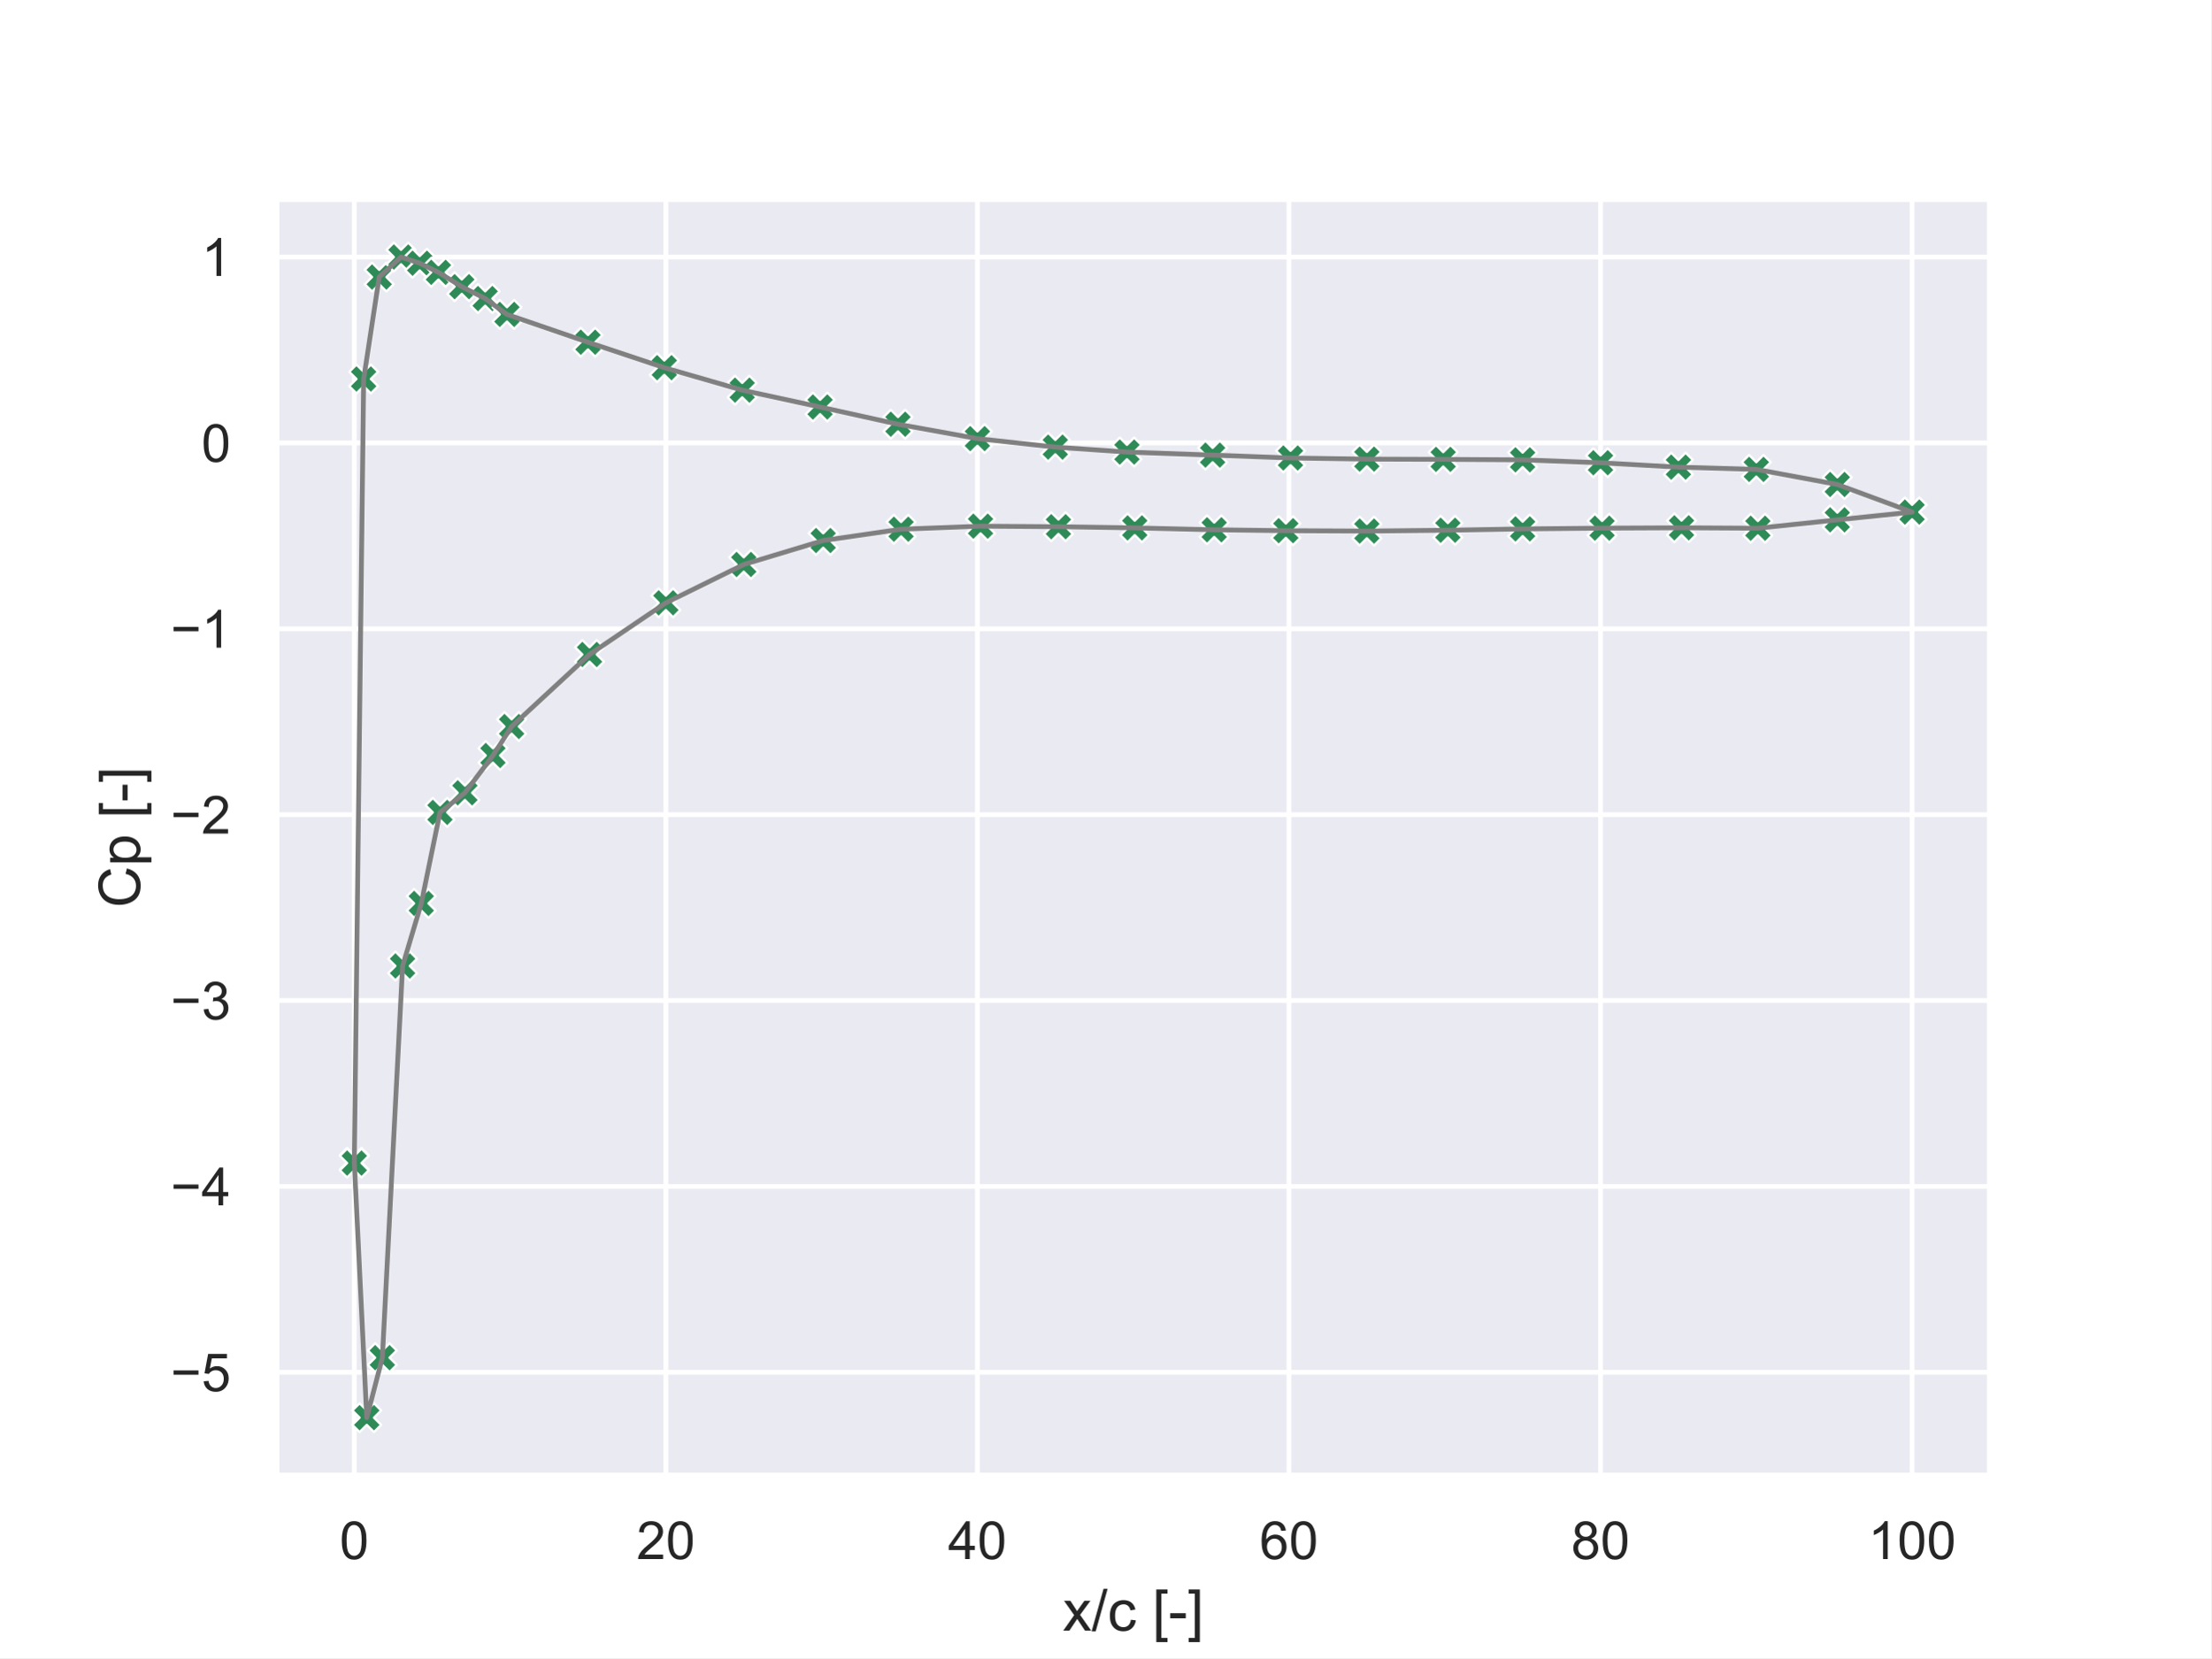
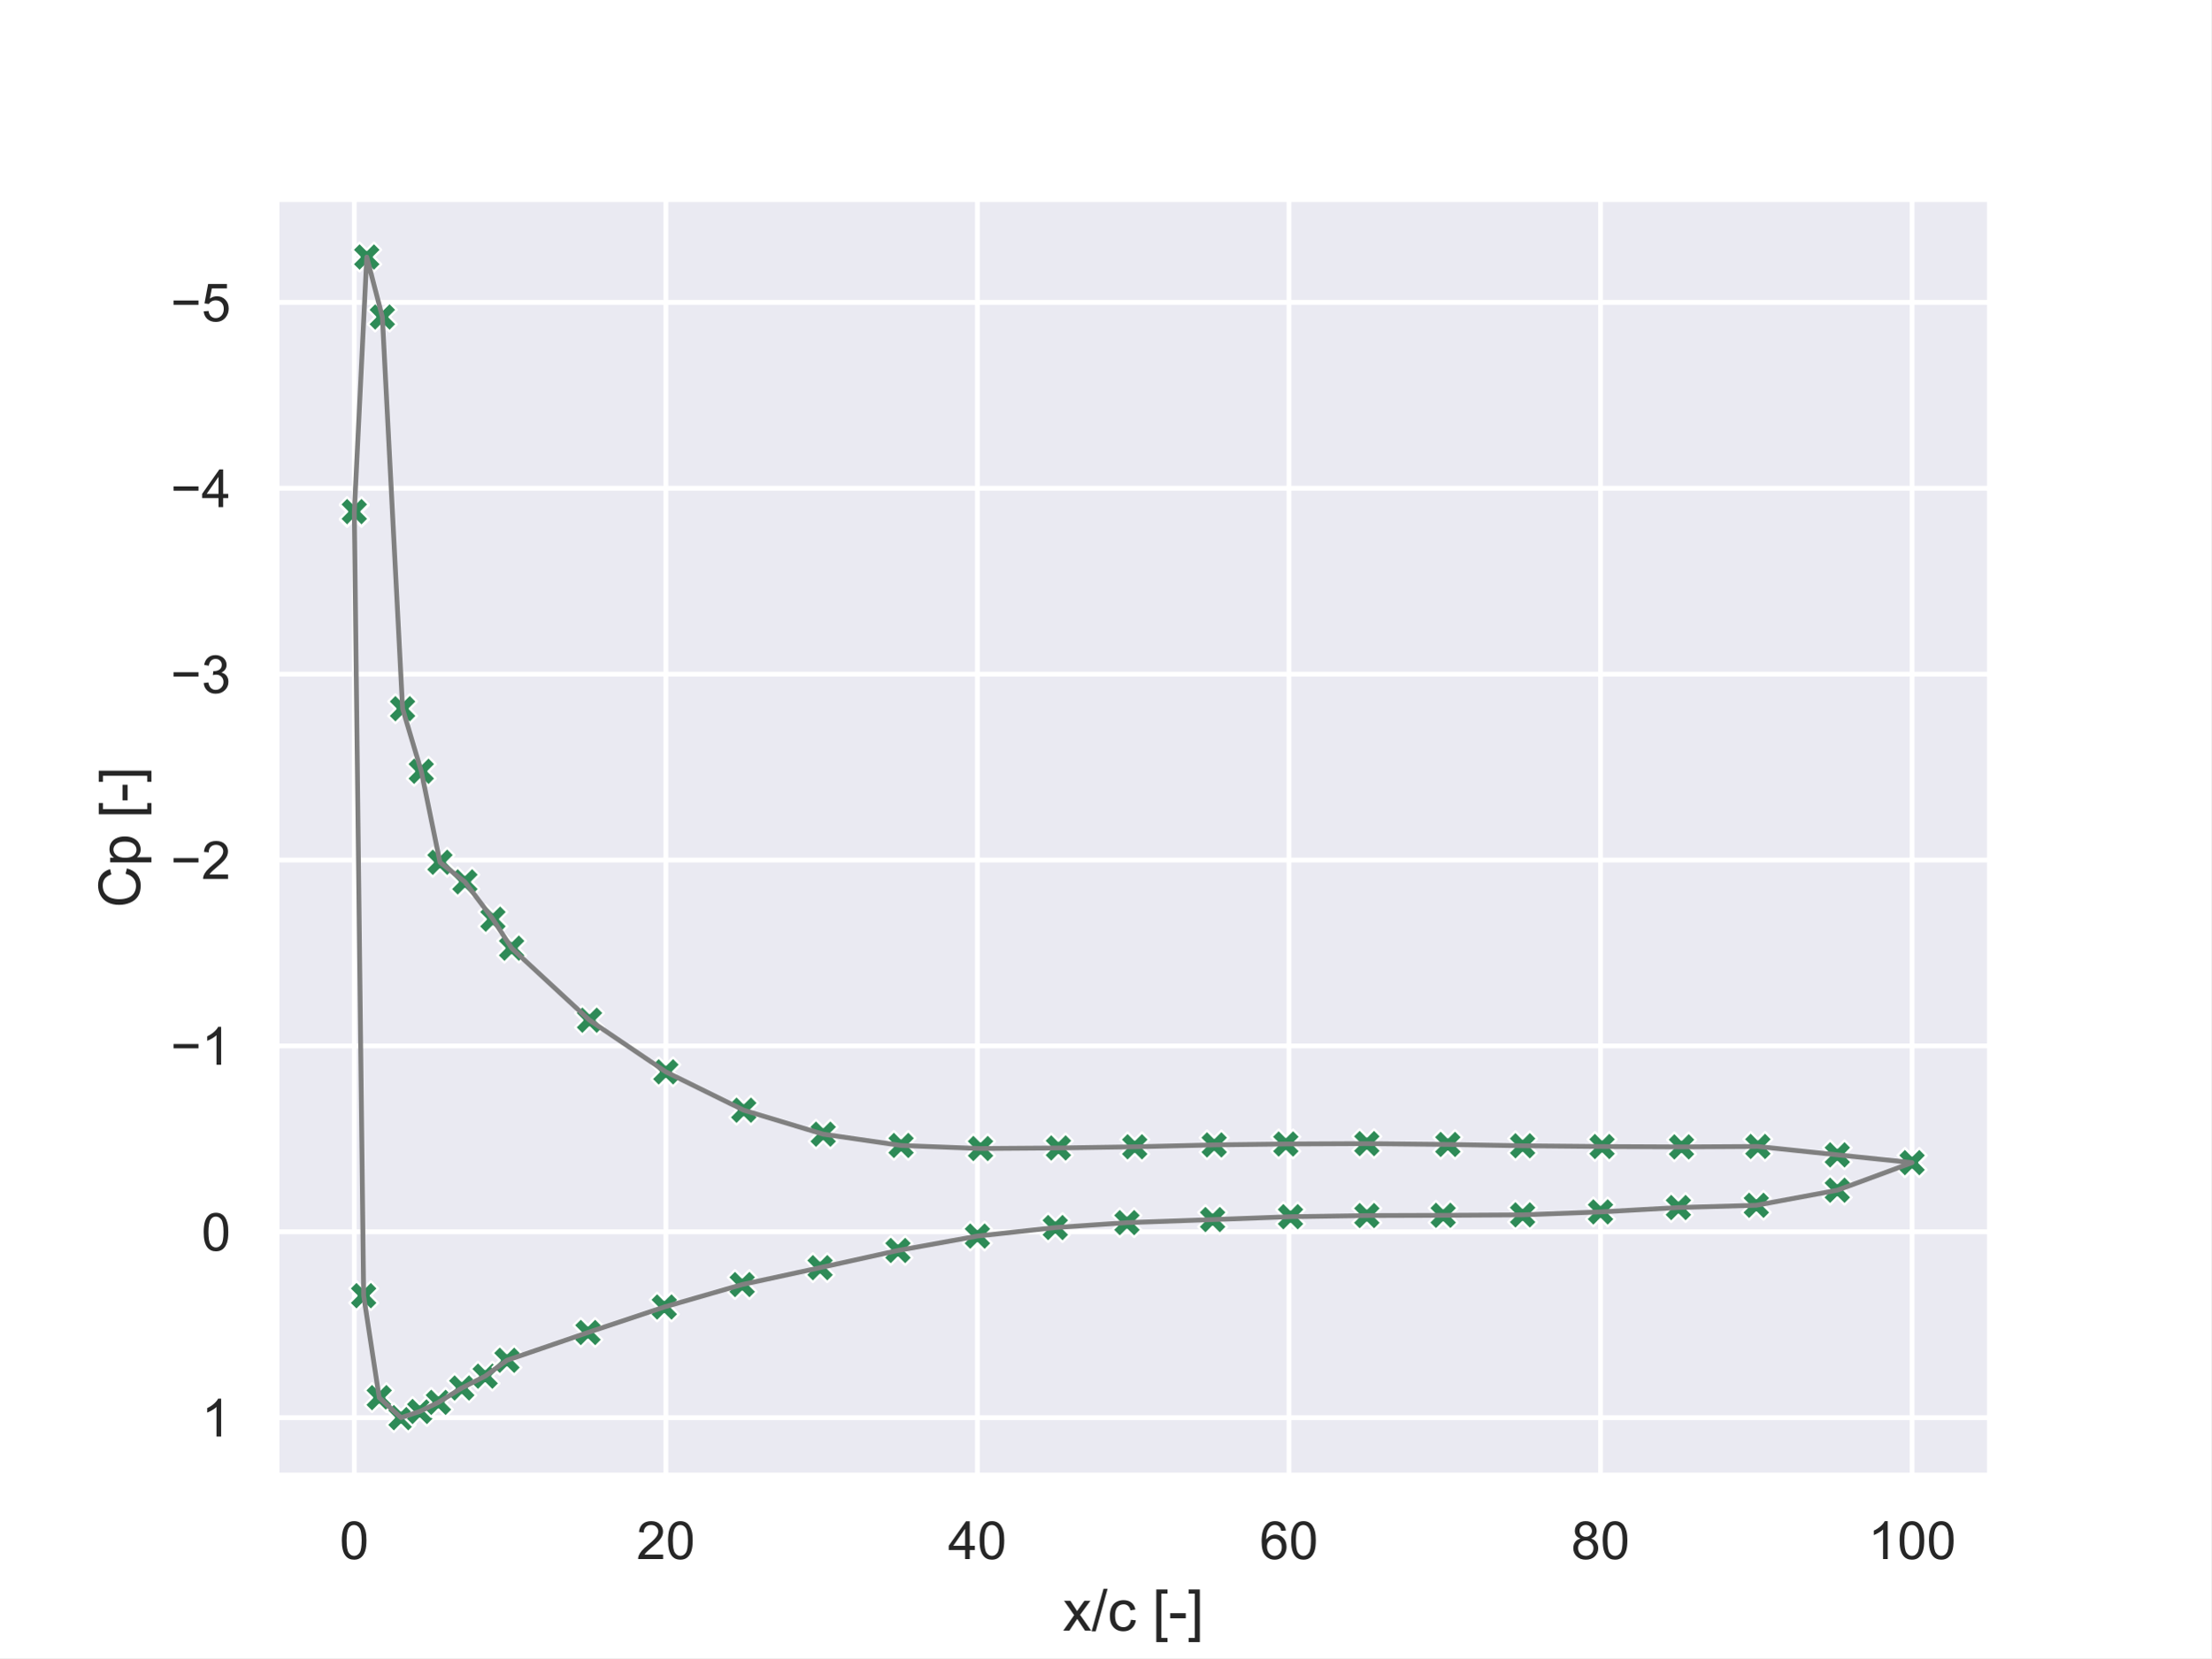
<svg xmlns="http://www.w3.org/2000/svg" xmlns:xlink="http://www.w3.org/1999/xlink" width="460.8pt" height="345.6pt" viewBox="0 0 460.8 345.6" version="1.1">
  <defs>
    <style type="text/css">*{stroke-linejoin: round; stroke-linecap: butt}</style>
  </defs>
  <g id="figure_1">
    <g id="patch_1">
      <path d="M 0 345.6  L 460.8 345.6  L 460.8 0  L 0 0  z " style="fill: #ffffff" />
    </g>
    <g id="axes_1">
      <g id="patch_2">
        <path d="M 57.6 307.584  L 414.72 307.584  L 414.72 41.472  L 57.6 41.472  z " style="fill: #eaeaf2" />
      </g>
      <g id="matplotlib.axis_1">
        <g id="xtick_1">
          <g id="line2d_1">
-             <path d="M 73.833 307.584  L 73.833 41.472  " clip-path="url(#p600971870c)" style="fill: none; stroke: #ffffff; stroke-linecap: round" />
+             <path d="M 73.833 307.584  L 73.833 41.472  " clip-path="url(#pcd99481c34)" style="fill: none; stroke: #ffffff; stroke-linecap: round" />
          </g>
          <g id="text_1">
            <g style="fill: #262626" transform="translate(70.77421 324.9576) scale(0.11 -0.11)">
              <defs>
                <path id="ArialMT-30" d="M 266 2259  Q 266 3072 433 3567  Q 600 4063 929 4331  Q 1259 4600 1759 4600  Q 2128 4600 2406 4451  Q 2684 4303 2865 4023  Q 3047 3744 3150 3342  Q 3253 2941 3253 2259  Q 3253 1453 3087 958  Q 2922 463 2592 192  Q 2263 -78 1759 -78  Q 1097 -78 719 397  Q 266 969 266 2259  z M 844 2259  Q 844 1131 1108 757  Q 1372 384 1759 384  Q 2147 384 2411 759  Q 2675 1134 2675 2259  Q 2675 3391 2411 3762  Q 2147 4134 1753 4134  Q 1366 4134 1134 3806  Q 844 3388 844 2259  z " transform="scale(0.015625)" />
              </defs>
              <use xlink:href="#ArialMT-30" />
            </g>
          </g>
        </g>
        <g id="xtick_2">
          <g id="line2d_2">
-             <path d="M 138.764 307.584  L 138.764 41.472  " clip-path="url(#p600971870c)" style="fill: none; stroke: #ffffff; stroke-linecap: round" />
+             <path d="M 138.764 307.584  L 138.764 41.472  " clip-path="url(#pcd99481c34)" style="fill: none; stroke: #ffffff; stroke-linecap: round" />
          </g>
          <g id="text_2">
            <g style="fill: #262626" transform="translate(132.6466 324.9576) scale(0.11 -0.11)">
              <defs>
                <path id="ArialMT-32" d="M 3222 541  L 3222 0  L 194 0  Q 188 203 259 391  Q 375 700 629 1000  Q 884 1300 1366 1694  Q 2113 2306 2375 2664  Q 2638 3022 2638 3341  Q 2638 3675 2398 3904  Q 2159 4134 1775 4134  Q 1369 4134 1125 3890  Q 881 3647 878 3216  L 300 3275  Q 359 3922 746 4261  Q 1134 4600 1788 4600  Q 2447 4600 2831 4234  Q 3216 3869 3216 3328  Q 3216 3053 3103 2787  Q 2991 2522 2730 2228  Q 2469 1934 1863 1422  Q 1356 997 1212 845  Q 1069 694 975 541  L 3222 541  z " transform="scale(0.015625)" />
              </defs>
              <use xlink:href="#ArialMT-32" />
              <use xlink:href="#ArialMT-30" x="55.615" />
            </g>
          </g>
        </g>
        <g id="xtick_3">
          <g id="line2d_3">
-             <path d="M 203.695 307.584  L 203.695 41.472  " clip-path="url(#p600971870c)" style="fill: none; stroke: #ffffff; stroke-linecap: round" />
+             <path d="M 203.695 307.584  L 203.695 41.472  " clip-path="url(#pcd99481c34)" style="fill: none; stroke: #ffffff; stroke-linecap: round" />
          </g>
          <g id="text_3">
            <g style="fill: #262626" transform="translate(197.5775 324.9576) scale(0.11 -0.11)">
              <defs>
                <path id="ArialMT-34" d="M 2069 0  L 2069 1097  L 81 1097  L 81 1613  L 2172 4581  L 2631 4581  L 2631 1613  L 3250 1613  L 3250 1097  L 2631 1097  L 2631 0  L 2069 0  z M 2069 1613  L 2069 3678  L 634 1613  L 2069 1613  z " transform="scale(0.015625)" />
              </defs>
              <use xlink:href="#ArialMT-34" />
              <use xlink:href="#ArialMT-30" x="55.615" />
            </g>
          </g>
        </g>
        <g id="xtick_4">
          <g id="line2d_4">
-             <path d="M 268.625 307.584  L 268.625 41.472  " clip-path="url(#p600971870c)" style="fill: none; stroke: #ffffff; stroke-linecap: round" />
+             <path d="M 268.625 307.584  L 268.625 41.472  " clip-path="url(#pcd99481c34)" style="fill: none; stroke: #ffffff; stroke-linecap: round" />
          </g>
          <g id="text_4">
            <g style="fill: #262626" transform="translate(262.5084 324.9576) scale(0.11 -0.11)">
              <defs>
                <path id="ArialMT-36" d="M 3184 3459  L 2625 3416  Q 2550 3747 2413 3897  Q 2184 4138 1850 4138  Q 1581 4138 1378 3988  Q 1113 3794 959 3422  Q 806 3050 800 2363  Q 1003 2672 1297 2822  Q 1591 2972 1913 2972  Q 2475 2972 2870 2558  Q 3266 2144 3266 1488  Q 3266 1056 3080 686  Q 2894 316 2569 119  Q 2244 -78 1831 -78  Q 1128 -78 684 439  Q 241 956 241 2144  Q 241 3472 731 4075  Q 1159 4600 1884 4600  Q 2425 4600 2770 4297  Q 3116 3994 3184 3459  z M 888 1484  Q 888 1194 1011 928  Q 1134 663 1356 523  Q 1578 384 1822 384  Q 2178 384 2434 671  Q 2691 959 2691 1453  Q 2691 1928 2437 2201  Q 2184 2475 1800 2475  Q 1419 2475 1153 2201  Q 888 1928 888 1484  z " transform="scale(0.015625)" />
              </defs>
              <use xlink:href="#ArialMT-36" />
              <use xlink:href="#ArialMT-30" x="55.615" />
            </g>
          </g>
        </g>
        <g id="xtick_5">
          <g id="line2d_5">
-             <path d="M 333.556 307.584  L 333.556 41.472  " clip-path="url(#p600971870c)" style="fill: none; stroke: #ffffff; stroke-linecap: round" />
+             <path d="M 333.556 307.584  L 333.556 41.472  " clip-path="url(#pcd99481c34)" style="fill: none; stroke: #ffffff; stroke-linecap: round" />
          </g>
          <g id="text_5">
            <g style="fill: #262626" transform="translate(327.4393 324.9576) scale(0.11 -0.11)">
              <defs>
                <path id="ArialMT-38" d="M 1131 2484  Q 781 2613 612 2850  Q 444 3088 444 3419  Q 444 3919 803 4259  Q 1163 4600 1759 4600  Q 2359 4600 2725 4251  Q 3091 3903 3091 3403  Q 3091 3084 2923 2848  Q 2756 2613 2416 2484  Q 2838 2347 3058 2040  Q 3278 1734 3278 1309  Q 3278 722 2862 322  Q 2447 -78 1769 -78  Q 1091 -78 675 323  Q 259 725 259 1325  Q 259 1772 486 2073  Q 713 2375 1131 2484  z M 1019 3438  Q 1019 3113 1228 2906  Q 1438 2700 1772 2700  Q 2097 2700 2305 2904  Q 2513 3109 2513 3406  Q 2513 3716 2298 3927  Q 2084 4138 1766 4138  Q 1444 4138 1231 3931  Q 1019 3725 1019 3438  z M 838 1322  Q 838 1081 952 856  Q 1066 631 1291 507  Q 1516 384 1775 384  Q 2178 384 2440 643  Q 2703 903 2703 1303  Q 2703 1709 2433 1975  Q 2163 2241 1756 2241  Q 1359 2241 1098 1978  Q 838 1716 838 1322  z " transform="scale(0.015625)" />
              </defs>
              <use xlink:href="#ArialMT-38" />
              <use xlink:href="#ArialMT-30" x="55.615" />
            </g>
          </g>
        </g>
        <g id="xtick_6">
          <g id="line2d_6">
-             <path d="M 398.487 307.584  L 398.487 41.472  " clip-path="url(#p600971870c)" style="fill: none; stroke: #ffffff; stroke-linecap: round" />
+             <path d="M 398.487 307.584  L 398.487 41.472  " clip-path="url(#pcd99481c34)" style="fill: none; stroke: #ffffff; stroke-linecap: round" />
          </g>
          <g id="text_6">
            <g style="fill: #262626" transform="translate(389.3117 324.9576) scale(0.11 -0.11)">
              <defs>
                <path id="ArialMT-31" d="M 2384 0  L 1822 0  L 1822 3584  Q 1619 3391 1289 3197  Q 959 3003 697 2906  L 697 3450  Q 1169 3672 1522 3987  Q 1875 4303 2022 4600  L 2384 4600  L 2384 0  z " transform="scale(0.015625)" />
              </defs>
              <use xlink:href="#ArialMT-31" />
              <use xlink:href="#ArialMT-30" x="55.615" />
              <use xlink:href="#ArialMT-30" x="111.23" />
            </g>
          </g>
        </g>
        <g id="text_7">
          <g style="fill: #262626" transform="translate(221.4947 339.8795) scale(0.12 -0.12)">
            <defs>
              <path id="ArialMT-78" d="M 47 0  L 1259 1725  L 138 3319  L 841 3319  L 1350 2541  Q 1494 2319 1581 2169  Q 1719 2375 1834 2534  L 2394 3319  L 3066 3319  L 1919 1756  L 3153 0  L 2463 0  L 1781 1031  L 1600 1309  L 728 0  L 47 0  z " transform="scale(0.015625)" />
              <path id="ArialMT-2f" d="M 0 -78  L 1328 4659  L 1778 4659  L 453 -78  L 0 -78  z " transform="scale(0.015625)" />
              <path id="ArialMT-63" d="M 2588 1216  L 3141 1144  Q 3050 572 2676 248  Q 2303 -75 1759 -75  Q 1078 -75 664 370  Q 250 816 250 1647  Q 250 2184 428 2587  Q 606 2991 970 3192  Q 1334 3394 1763 3394  Q 2303 3394 2647 3120  Q 2991 2847 3088 2344  L 2541 2259  Q 2463 2594 2264 2762  Q 2066 2931 1784 2931  Q 1359 2931 1093 2626  Q 828 2322 828 1663  Q 828 994 1084 691  Q 1341 388 1753 388  Q 2084 388 2306 591  Q 2528 794 2588 1216  z " transform="scale(0.015625)" />
              <path id="ArialMT-20" transform="scale(0.015625)" />
              <path id="ArialMT-5b" d="M 434 -1272  L 434 4581  L 1675 4581  L 1675 4116  L 997 4116  L 997 -806  L 1675 -806  L 1675 -1272  L 434 -1272  z " transform="scale(0.015625)" />
              <path id="ArialMT-2d" d="M 203 1375  L 203 1941  L 1931 1941  L 1931 1375  L 203 1375  z " transform="scale(0.015625)" />
              <path id="ArialMT-5d" d="M 1363 -1272  L 122 -1272  L 122 -806  L 800 -806  L 800 4116  L 122 4116  L 122 4581  L 1363 4581  L 1363 -1272  z " transform="scale(0.015625)" />
            </defs>
            <use xlink:href="#ArialMT-78" />
            <use xlink:href="#ArialMT-2f" x="50" />
            <use xlink:href="#ArialMT-63" x="77.783" />
            <use xlink:href="#ArialMT-20" x="127.783" />
            <use xlink:href="#ArialMT-5b" x="155.566" />
            <use xlink:href="#ArialMT-2d" x="183.35" />
            <use xlink:href="#ArialMT-5d" x="216.65" />
          </g>
        </g>
      </g>
      <g id="matplotlib.axis_2">
        <g id="ytick_1">
          <g id="line2d_7">
-             <path d="M 57.6 286.032  L 414.72 286.032  " clip-path="url(#p600971870c)" style="fill: none; stroke: #ffffff; stroke-linecap: round" />
+             <path d="M 57.6 63.024  L 414.72 63.024  " clip-path="url(#pcd99481c34)" style="fill: none; stroke: #ffffff; stroke-linecap: round" />
          </g>
          <g id="text_8">
-             <g style="fill: #262626" transform="translate(35.55828 289.9689) scale(0.11 -0.11)">
+             <g style="fill: #262626" transform="translate(35.55828 66.96066) scale(0.11 -0.11)">
              <defs>
                <path id="ArialMT-2212" d="M 3381 1997  L 356 1997  L 356 2522  L 3381 2522  L 3381 1997  z " transform="scale(0.015625)" />
                <path id="ArialMT-35" d="M 266 1200  L 856 1250  Q 922 819 1161 601  Q 1400 384 1738 384  Q 2144 384 2425 690  Q 2706 997 2706 1503  Q 2706 1984 2436 2262  Q 2166 2541 1728 2541  Q 1456 2541 1237 2417  Q 1019 2294 894 2097  L 366 2166  L 809 4519  L 3088 4519  L 3088 3981  L 1259 3981  L 1013 2750  Q 1425 3038 1878 3038  Q 2478 3038 2890 2622  Q 3303 2206 3303 1553  Q 3303 931 2941 478  Q 2500 -78 1738 -78  Q 1113 -78 717 272  Q 322 622 266 1200  z " transform="scale(0.015625)" />
              </defs>
              <use xlink:href="#ArialMT-2212" />
              <use xlink:href="#ArialMT-35" x="58.398" />
            </g>
          </g>
        </g>
        <g id="ytick_2">
          <g id="line2d_8">
-             <path d="M 57.6 247.288  L 414.72 247.288  " clip-path="url(#p600971870c)" style="fill: none; stroke: #ffffff; stroke-linecap: round" />
+             <path d="M 57.6 101.768  L 414.72 101.768  " clip-path="url(#pcd99481c34)" style="fill: none; stroke: #ffffff; stroke-linecap: round" />
          </g>
          <g id="text_9">
-             <g style="fill: #262626" transform="translate(35.55828 251.2249) scale(0.11 -0.11)">
+             <g style="fill: #262626" transform="translate(35.55828 105.7047) scale(0.11 -0.11)">
              <use xlink:href="#ArialMT-2212" />
              <use xlink:href="#ArialMT-34" x="58.398" />
            </g>
          </g>
        </g>
        <g id="ytick_3">
          <g id="line2d_9">
-             <path d="M 57.6 208.544  L 414.72 208.544  " clip-path="url(#p600971870c)" style="fill: none; stroke: #ffffff; stroke-linecap: round" />
+             <path d="M 57.6 140.512  L 414.72 140.512  " clip-path="url(#pcd99481c34)" style="fill: none; stroke: #ffffff; stroke-linecap: round" />
          </g>
          <g id="text_10">
-             <g style="fill: #262626" transform="translate(35.55828 212.4809) scale(0.11 -0.11)">
+             <g style="fill: #262626" transform="translate(35.55828 144.4487) scale(0.11 -0.11)">
              <defs>
                <path id="ArialMT-33" d="M 269 1209  L 831 1284  Q 928 806 1161 595  Q 1394 384 1728 384  Q 2125 384 2398 659  Q 2672 934 2672 1341  Q 2672 1728 2419 1979  Q 2166 2231 1775 2231  Q 1616 2231 1378 2169  L 1441 2663  Q 1497 2656 1531 2656  Q 1891 2656 2178 2843  Q 2466 3031 2466 3422  Q 2466 3731 2256 3934  Q 2047 4138 1716 4138  Q 1388 4138 1169 3931  Q 950 3725 888 3313  L 325 3413  Q 428 3978 793 4289  Q 1159 4600 1703 4600  Q 2078 4600 2393 4439  Q 2709 4278 2876 4000  Q 3044 3722 3044 3409  Q 3044 3113 2884 2869  Q 2725 2625 2413 2481  Q 2819 2388 3044 2092  Q 3269 1797 3269 1353  Q 3269 753 2831 336  Q 2394 -81 1725 -81  Q 1122 -81 723 278  Q 325 638 269 1209  z " transform="scale(0.015625)" />
              </defs>
              <use xlink:href="#ArialMT-2212" />
              <use xlink:href="#ArialMT-33" x="58.398" />
            </g>
          </g>
        </g>
        <g id="ytick_4">
          <g id="line2d_10">
-             <path d="M 57.6 169.8  L 414.72 169.8  " clip-path="url(#p600971870c)" style="fill: none; stroke: #ffffff; stroke-linecap: round" />
+             <path d="M 57.6 179.256  L 414.72 179.256  " clip-path="url(#pcd99481c34)" style="fill: none; stroke: #ffffff; stroke-linecap: round" />
          </g>
          <g id="text_11">
-             <g style="fill: #262626" transform="translate(35.55828 173.7369) scale(0.11 -0.11)">
+             <g style="fill: #262626" transform="translate(35.55828 183.1927) scale(0.11 -0.11)">
              <use xlink:href="#ArialMT-2212" />
              <use xlink:href="#ArialMT-32" x="58.398" />
            </g>
          </g>
        </g>
        <g id="ytick_5">
          <g id="line2d_11">
-             <path d="M 57.6 131.056  L 414.72 131.056  " clip-path="url(#p600971870c)" style="fill: none; stroke: #ffffff; stroke-linecap: round" />
+             <path d="M 57.6 218  L 414.72 218  " clip-path="url(#pcd99481c34)" style="fill: none; stroke: #ffffff; stroke-linecap: round" />
          </g>
          <g id="text_12">
-             <g style="fill: #262626" transform="translate(35.55828 134.9928) scale(0.11 -0.11)">
+             <g style="fill: #262626" transform="translate(35.55828 221.9368) scale(0.11 -0.11)">
              <use xlink:href="#ArialMT-2212" />
              <use xlink:href="#ArialMT-31" x="58.398" />
            </g>
          </g>
        </g>
        <g id="ytick_6">
          <g id="line2d_12">
-             <path d="M 57.6 92.312  L 414.72 92.312  " clip-path="url(#p600971870c)" style="fill: none; stroke: #ffffff; stroke-linecap: round" />
+             <path d="M 57.6 256.744  L 414.72 256.744  " clip-path="url(#pcd99481c34)" style="fill: none; stroke: #ffffff; stroke-linecap: round" />
          </g>
          <g id="text_13">
-             <g style="fill: #262626" transform="translate(41.98297 96.24882) scale(0.11 -0.11)">
+             <g style="fill: #262626" transform="translate(41.98297 260.6808) scale(0.11 -0.11)">
              <use xlink:href="#ArialMT-30" />
            </g>
          </g>
        </g>
        <g id="ytick_7">
          <g id="line2d_13">
-             <path d="M 57.6 53.568  L 414.72 53.568  " clip-path="url(#p600971870c)" style="fill: none; stroke: #ffffff; stroke-linecap: round" />
+             <path d="M 57.6 295.488  L 414.72 295.488  " clip-path="url(#pcd99481c34)" style="fill: none; stroke: #ffffff; stroke-linecap: round" />
          </g>
          <g id="text_14">
-             <g style="fill: #262626" transform="translate(41.98297 57.5048) scale(0.11 -0.11)">
+             <g style="fill: #262626" transform="translate(41.98297 299.4248) scale(0.11 -0.11)">
              <use xlink:href="#ArialMT-31" />
            </g>
          </g>
        </g>
        <g id="text_15">
          <g style="fill: #262626" transform="translate(29.17328 189.1961) rotate(-90) scale(0.12 -0.12)">
            <defs>
              <path id="ArialMT-43" d="M 3763 1606  L 4369 1453  Q 4178 706 3683 314  Q 3188 -78 2472 -78  Q 1731 -78 1267 223  Q 803 525 561 1097  Q 319 1669 319 2325  Q 319 3041 592 3573  Q 866 4106 1370 4382  Q 1875 4659 2481 4659  Q 3169 4659 3637 4309  Q 4106 3959 4291 3325  L 3694 3184  Q 3534 3684 3231 3912  Q 2928 4141 2469 4141  Q 1941 4141 1586 3887  Q 1231 3634 1087 3207  Q 944 2781 944 2328  Q 944 1744 1114 1308  Q 1284 872 1643 656  Q 2003 441 2422 441  Q 2931 441 3284 734  Q 3638 1028 3763 1606  z " transform="scale(0.015625)" />
              <path id="ArialMT-70" d="M 422 -1272  L 422 3319  L 934 3319  L 934 2888  Q 1116 3141 1344 3267  Q 1572 3394 1897 3394  Q 2322 3394 2647 3175  Q 2972 2956 3137 2557  Q 3303 2159 3303 1684  Q 3303 1175 3120 767  Q 2938 359 2589 142  Q 2241 -75 1856 -75  Q 1575 -75 1351 44  Q 1128 163 984 344  L 984 -1272  L 422 -1272  z M 931 1641  Q 931 1000 1190 694  Q 1450 388 1819 388  Q 2194 388 2461 705  Q 2728 1022 2728 1688  Q 2728 2322 2467 2637  Q 2206 2953 1844 2953  Q 1484 2953 1207 2617  Q 931 2281 931 1641  z " transform="scale(0.015625)" />
            </defs>
            <use xlink:href="#ArialMT-43" />
            <use xlink:href="#ArialMT-70" x="72.217" />
            <use xlink:href="#ArialMT-20" x="127.832" />
            <use xlink:href="#ArialMT-5b" x="155.615" />
            <use xlink:href="#ArialMT-2d" x="183.398" />
            <use xlink:href="#ArialMT-5d" x="216.699" />
          </g>
        </g>
      </g>
      <g id="PathCollection_1">
        <defs>
-           <path id="meeac4bee00" d="M -1.5 3  L 0 1.5  L 1.5 3  L 3 1.5  L 1.5 0  L 3 -1.5  L 1.5 -3  L 0 -1.5  L -1.5 -3  L -3 -1.5  L -1.5 0  L -3 1.5  z " style="stroke: #ffffff; stroke-width: 0.48" />
+           <path id="mac07afcd53" d="M -1.5 3  L 0 1.5  L 1.5 3  L 3 1.5  L 1.5 0  L 3 -1.5  L 1.5 -3  L 0 -1.5  L -1.5 -3  L -3 -1.5  L -1.5 0  L -3 1.5  z " style="stroke: #ffffff; stroke-width: 0.48" />
        </defs>
-         <g clip-path="url(#p600971870c)">
-           <use xlink:href="#meeac4bee00" x="398.487" y="106.728" style="fill: #2e8b57; stroke: #ffffff; stroke-width: 0.48" />
-           <use xlink:href="#meeac4bee00" x="382.904" y="108.348" style="fill: #2e8b57; stroke: #ffffff; stroke-width: 0.48" />
-           <use xlink:href="#meeac4bee00" x="366.346" y="110.096" style="fill: #2e8b57; stroke: #ffffff; stroke-width: 0.48" />
-           <use xlink:href="#meeac4bee00" x="350.438" y="110.004" style="fill: #2e8b57; stroke: #ffffff; stroke-width: 0.48" />
-           <use xlink:href="#meeac4bee00" x="333.881" y="110.08" style="fill: #2e8b57; stroke: #ffffff; stroke-width: 0.48" />
-           <use xlink:href="#meeac4bee00" x="317.324" y="110.237" style="fill: #2e8b57; stroke: #ffffff; stroke-width: 0.48" />
-           <use xlink:href="#meeac4bee00" x="301.74" y="110.513" style="fill: #2e8b57; stroke: #ffffff; stroke-width: 0.48" />
-           <use xlink:href="#meeac4bee00" x="284.858" y="110.689" style="fill: #2e8b57; stroke: #ffffff; stroke-width: 0.48" />
-           <use xlink:href="#meeac4bee00" x="267.976" y="110.609" style="fill: #2e8b57; stroke: #ffffff; stroke-width: 0.48" />
-           <use xlink:href="#meeac4bee00" x="253.042" y="110.42" style="fill: #2e8b57; stroke: #ffffff; stroke-width: 0.48" />
-           <use xlink:href="#meeac4bee00" x="236.485" y="110.025" style="fill: #2e8b57; stroke: #ffffff; stroke-width: 0.48" />
-           <use xlink:href="#meeac4bee00" x="220.577" y="109.783" style="fill: #2e8b57; stroke: #ffffff; stroke-width: 0.48" />
-           <use xlink:href="#meeac4bee00" x="204.344" y="109.666" style="fill: #2e8b57; stroke: #ffffff; stroke-width: 0.48" />
-           <use xlink:href="#meeac4bee00" x="187.786" y="110.301" style="fill: #2e8b57; stroke: #ffffff; stroke-width: 0.48" />
-           <use xlink:href="#meeac4bee00" x="171.554" y="112.658" style="fill: #2e8b57; stroke: #ffffff; stroke-width: 0.48" />
-           <use xlink:href="#meeac4bee00" x="154.996" y="117.654" style="fill: #2e8b57; stroke: #ffffff; stroke-width: 0.48" />
-           <use xlink:href="#meeac4bee00" x="138.764" y="125.646" style="fill: #2e8b57; stroke: #ffffff; stroke-width: 0.48" />
-           <use xlink:href="#meeac4bee00" x="122.856" y="136.411" style="fill: #2e8b57; stroke: #ffffff; stroke-width: 0.48" />
-           <use xlink:href="#meeac4bee00" x="106.623" y="151.428" style="fill: #2e8b57; stroke: #ffffff; stroke-width: 0.48" />
-           <use xlink:href="#meeac4bee00" x="102.727" y="157.466" style="fill: #2e8b57; stroke: #ffffff; stroke-width: 0.48" />
-           <use xlink:href="#meeac4bee00" x="96.883" y="165.244" style="fill: #2e8b57; stroke: #ffffff; stroke-width: 0.48" />
-           <use xlink:href="#meeac4bee00" x="91.689" y="169.33" style="fill: #2e8b57; stroke: #ffffff; stroke-width: 0.48" />
-           <use xlink:href="#meeac4bee00" x="87.793" y="188.293" style="fill: #2e8b57; stroke: #ffffff; stroke-width: 0.48" />
-           <use xlink:href="#meeac4bee00" x="83.897" y="201.339" style="fill: #2e8b57; stroke: #ffffff; stroke-width: 0.48" />
-           <use xlink:href="#meeac4bee00" x="79.677" y="282.986" style="fill: #2e8b57; stroke: #ffffff; stroke-width: 0.48" />
-           <use xlink:href="#meeac4bee00" x="76.43" y="295.488" style="fill: #2e8b57; stroke: #ffffff; stroke-width: 0.48" />
-           <use xlink:href="#meeac4bee00" x="73.833" y="242.265" style="fill: #2e8b57; stroke: #ffffff; stroke-width: 0.48" />
-           <use xlink:href="#meeac4bee00" x="73.833" y="242.423" style="fill: #2e8b57; stroke: #ffffff; stroke-width: 0.48" />
-           <use xlink:href="#meeac4bee00" x="75.781" y="78.99" style="fill: #2e8b57; stroke: #ffffff; stroke-width: 0.48" />
-           <use xlink:href="#meeac4bee00" x="79.027" y="57.743" style="fill: #2e8b57; stroke: #ffffff; stroke-width: 0.48" />
-           <use xlink:href="#meeac4bee00" x="83.572" y="53.568" style="fill: #2e8b57; stroke: #ffffff; stroke-width: 0.48" />
-           <use xlink:href="#meeac4bee00" x="87.468" y="54.86" style="fill: #2e8b57; stroke: #ffffff; stroke-width: 0.48" />
-           <use xlink:href="#meeac4bee00" x="91.364" y="56.759" style="fill: #2e8b57; stroke: #ffffff; stroke-width: 0.48" />
-           <use xlink:href="#meeac4bee00" x="96.234" y="59.749" style="fill: #2e8b57; stroke: #ffffff; stroke-width: 0.48" />
-           <use xlink:href="#meeac4bee00" x="101.104" y="62.219" style="fill: #2e8b57; stroke: #ffffff; stroke-width: 0.48" />
-           <use xlink:href="#meeac4bee00" x="105.649" y="65.526" style="fill: #2e8b57; stroke: #ffffff; stroke-width: 0.48" />
-           <use xlink:href="#meeac4bee00" x="122.531" y="71.322" style="fill: #2e8b57; stroke: #ffffff; stroke-width: 0.48" />
-           <use xlink:href="#meeac4bee00" x="138.439" y="76.631" style="fill: #2e8b57; stroke: #ffffff; stroke-width: 0.48" />
-           <use xlink:href="#meeac4bee00" x="154.672" y="81.313" style="fill: #2e8b57; stroke: #ffffff; stroke-width: 0.48" />
-           <use xlink:href="#meeac4bee00" x="170.904" y="84.828" style="fill: #2e8b57; stroke: #ffffff; stroke-width: 0.48" />
-           <use xlink:href="#meeac4bee00" x="187.137" y="88.416" style="fill: #2e8b57; stroke: #ffffff; stroke-width: 0.48" />
-           <use xlink:href="#meeac4bee00" x="203.695" y="91.416" style="fill: #2e8b57; stroke: #ffffff; stroke-width: 0.48" />
-           <use xlink:href="#meeac4bee00" x="219.927" y="93.191" style="fill: #2e8b57; stroke: #ffffff; stroke-width: 0.48" />
-           <use xlink:href="#meeac4bee00" x="234.861" y="94.22" style="fill: #2e8b57; stroke: #ffffff; stroke-width: 0.48" />
-           <use xlink:href="#meeac4bee00" x="252.717" y="94.852" style="fill: #2e8b57; stroke: #ffffff; stroke-width: 0.48" />
-           <use xlink:href="#meeac4bee00" x="268.95" y="95.455" style="fill: #2e8b57; stroke: #ffffff; stroke-width: 0.48" />
-           <use xlink:href="#meeac4bee00" x="284.858" y="95.691" style="fill: #2e8b57; stroke: #ffffff; stroke-width: 0.48" />
-           <use xlink:href="#meeac4bee00" x="300.766" y="95.743" style="fill: #2e8b57; stroke: #ffffff; stroke-width: 0.48" />
-           <use xlink:href="#meeac4bee00" x="317.324" y="95.84" style="fill: #2e8b57; stroke: #ffffff; stroke-width: 0.48" />
-           <use xlink:href="#meeac4bee00" x="333.556" y="96.451" style="fill: #2e8b57; stroke: #ffffff; stroke-width: 0.48" />
-           <use xlink:href="#meeac4bee00" x="349.789" y="97.364" style="fill: #2e8b57; stroke: #ffffff; stroke-width: 0.48" />
-           <use xlink:href="#meeac4bee00" x="366.022" y="97.833" style="fill: #2e8b57; stroke: #ffffff; stroke-width: 0.48" />
-           <use xlink:href="#meeac4bee00" x="382.904" y="100.976" style="fill: #2e8b57; stroke: #ffffff; stroke-width: 0.48" />
-           <use xlink:href="#meeac4bee00" x="398.487" y="106.728" style="fill: #2e8b57; stroke: #ffffff; stroke-width: 0.48" />
+         <g clip-path="url(#pcd99481c34)">
+           <use xlink:href="#mac07afcd53" x="398.487" y="242.328" style="fill: #2e8b57; stroke: #ffffff; stroke-width: 0.48" />
+           <use xlink:href="#mac07afcd53" x="382.904" y="240.708" style="fill: #2e8b57; stroke: #ffffff; stroke-width: 0.48" />
+           <use xlink:href="#mac07afcd53" x="366.346" y="238.96" style="fill: #2e8b57; stroke: #ffffff; stroke-width: 0.48" />
+           <use xlink:href="#mac07afcd53" x="350.438" y="239.052" style="fill: #2e8b57; stroke: #ffffff; stroke-width: 0.48" />
+           <use xlink:href="#mac07afcd53" x="333.881" y="238.976" style="fill: #2e8b57; stroke: #ffffff; stroke-width: 0.48" />
+           <use xlink:href="#mac07afcd53" x="317.324" y="238.819" style="fill: #2e8b57; stroke: #ffffff; stroke-width: 0.48" />
+           <use xlink:href="#mac07afcd53" x="301.74" y="238.543" style="fill: #2e8b57; stroke: #ffffff; stroke-width: 0.48" />
+           <use xlink:href="#mac07afcd53" x="284.858" y="238.367" style="fill: #2e8b57; stroke: #ffffff; stroke-width: 0.48" />
+           <use xlink:href="#mac07afcd53" x="267.976" y="238.447" style="fill: #2e8b57; stroke: #ffffff; stroke-width: 0.48" />
+           <use xlink:href="#mac07afcd53" x="253.042" y="238.636" style="fill: #2e8b57; stroke: #ffffff; stroke-width: 0.48" />
+           <use xlink:href="#mac07afcd53" x="236.485" y="239.031" style="fill: #2e8b57; stroke: #ffffff; stroke-width: 0.48" />
+           <use xlink:href="#mac07afcd53" x="220.577" y="239.273" style="fill: #2e8b57; stroke: #ffffff; stroke-width: 0.48" />
+           <use xlink:href="#mac07afcd53" x="204.344" y="239.39" style="fill: #2e8b57; stroke: #ffffff; stroke-width: 0.48" />
+           <use xlink:href="#mac07afcd53" x="187.786" y="238.755" style="fill: #2e8b57; stroke: #ffffff; stroke-width: 0.48" />
+           <use xlink:href="#mac07afcd53" x="171.554" y="236.398" style="fill: #2e8b57; stroke: #ffffff; stroke-width: 0.48" />
+           <use xlink:href="#mac07afcd53" x="154.996" y="231.402" style="fill: #2e8b57; stroke: #ffffff; stroke-width: 0.48" />
+           <use xlink:href="#mac07afcd53" x="138.764" y="223.41" style="fill: #2e8b57; stroke: #ffffff; stroke-width: 0.48" />
+           <use xlink:href="#mac07afcd53" x="122.856" y="212.645" style="fill: #2e8b57; stroke: #ffffff; stroke-width: 0.48" />
+           <use xlink:href="#mac07afcd53" x="106.623" y="197.628" style="fill: #2e8b57; stroke: #ffffff; stroke-width: 0.48" />
+           <use xlink:href="#mac07afcd53" x="102.727" y="191.59" style="fill: #2e8b57; stroke: #ffffff; stroke-width: 0.48" />
+           <use xlink:href="#mac07afcd53" x="96.883" y="183.812" style="fill: #2e8b57; stroke: #ffffff; stroke-width: 0.48" />
+           <use xlink:href="#mac07afcd53" x="91.689" y="179.726" style="fill: #2e8b57; stroke: #ffffff; stroke-width: 0.48" />
+           <use xlink:href="#mac07afcd53" x="87.793" y="160.763" style="fill: #2e8b57; stroke: #ffffff; stroke-width: 0.48" />
+           <use xlink:href="#mac07afcd53" x="83.897" y="147.717" style="fill: #2e8b57; stroke: #ffffff; stroke-width: 0.48" />
+           <use xlink:href="#mac07afcd53" x="79.677" y="66.07" style="fill: #2e8b57; stroke: #ffffff; stroke-width: 0.48" />
+           <use xlink:href="#mac07afcd53" x="76.43" y="53.568" style="fill: #2e8b57; stroke: #ffffff; stroke-width: 0.48" />
+           <use xlink:href="#mac07afcd53" x="73.833" y="106.791" style="fill: #2e8b57; stroke: #ffffff; stroke-width: 0.48" />
+           <use xlink:href="#mac07afcd53" x="73.833" y="106.633" style="fill: #2e8b57; stroke: #ffffff; stroke-width: 0.48" />
+           <use xlink:href="#mac07afcd53" x="75.781" y="270.066" style="fill: #2e8b57; stroke: #ffffff; stroke-width: 0.48" />
+           <use xlink:href="#mac07afcd53" x="79.027" y="291.313" style="fill: #2e8b57; stroke: #ffffff; stroke-width: 0.48" />
+           <use xlink:href="#mac07afcd53" x="83.572" y="295.488" style="fill: #2e8b57; stroke: #ffffff; stroke-width: 0.48" />
+           <use xlink:href="#mac07afcd53" x="87.468" y="294.196" style="fill: #2e8b57; stroke: #ffffff; stroke-width: 0.48" />
+           <use xlink:href="#mac07afcd53" x="91.364" y="292.297" style="fill: #2e8b57; stroke: #ffffff; stroke-width: 0.48" />
+           <use xlink:href="#mac07afcd53" x="96.234" y="289.307" style="fill: #2e8b57; stroke: #ffffff; stroke-width: 0.48" />
+           <use xlink:href="#mac07afcd53" x="101.104" y="286.837" style="fill: #2e8b57; stroke: #ffffff; stroke-width: 0.48" />
+           <use xlink:href="#mac07afcd53" x="105.649" y="283.53" style="fill: #2e8b57; stroke: #ffffff; stroke-width: 0.48" />
+           <use xlink:href="#mac07afcd53" x="122.531" y="277.734" style="fill: #2e8b57; stroke: #ffffff; stroke-width: 0.48" />
+           <use xlink:href="#mac07afcd53" x="138.439" y="272.425" style="fill: #2e8b57; stroke: #ffffff; stroke-width: 0.48" />
+           <use xlink:href="#mac07afcd53" x="154.672" y="267.743" style="fill: #2e8b57; stroke: #ffffff; stroke-width: 0.48" />
+           <use xlink:href="#mac07afcd53" x="170.904" y="264.228" style="fill: #2e8b57; stroke: #ffffff; stroke-width: 0.48" />
+           <use xlink:href="#mac07afcd53" x="187.137" y="260.64" style="fill: #2e8b57; stroke: #ffffff; stroke-width: 0.48" />
+           <use xlink:href="#mac07afcd53" x="203.695" y="257.64" style="fill: #2e8b57; stroke: #ffffff; stroke-width: 0.48" />
+           <use xlink:href="#mac07afcd53" x="219.927" y="255.865" style="fill: #2e8b57; stroke: #ffffff; stroke-width: 0.48" />
+           <use xlink:href="#mac07afcd53" x="234.861" y="254.836" style="fill: #2e8b57; stroke: #ffffff; stroke-width: 0.48" />
+           <use xlink:href="#mac07afcd53" x="252.717" y="254.204" style="fill: #2e8b57; stroke: #ffffff; stroke-width: 0.48" />
+           <use xlink:href="#mac07afcd53" x="268.95" y="253.601" style="fill: #2e8b57; stroke: #ffffff; stroke-width: 0.48" />
+           <use xlink:href="#mac07afcd53" x="284.858" y="253.365" style="fill: #2e8b57; stroke: #ffffff; stroke-width: 0.48" />
+           <use xlink:href="#mac07afcd53" x="300.766" y="253.313" style="fill: #2e8b57; stroke: #ffffff; stroke-width: 0.48" />
+           <use xlink:href="#mac07afcd53" x="317.324" y="253.216" style="fill: #2e8b57; stroke: #ffffff; stroke-width: 0.48" />
+           <use xlink:href="#mac07afcd53" x="333.556" y="252.605" style="fill: #2e8b57; stroke: #ffffff; stroke-width: 0.48" />
+           <use xlink:href="#mac07afcd53" x="349.789" y="251.692" style="fill: #2e8b57; stroke: #ffffff; stroke-width: 0.48" />
+           <use xlink:href="#mac07afcd53" x="366.022" y="251.223" style="fill: #2e8b57; stroke: #ffffff; stroke-width: 0.48" />
+           <use xlink:href="#mac07afcd53" x="382.904" y="248.08" style="fill: #2e8b57; stroke: #ffffff; stroke-width: 0.48" />
+           <use xlink:href="#mac07afcd53" x="398.487" y="242.328" style="fill: #2e8b57; stroke: #ffffff; stroke-width: 0.48" />
        </g>
      </g>
      <g id="line2d_14">
-         <path d="M 398.487 106.728  L 382.904 108.348  L 366.346 110.096  L 350.438 110.004  L 333.881 110.08  L 317.324 110.237  L 301.74 110.513  L 284.858 110.689  L 267.976 110.609  L 253.042 110.42  L 236.485 110.025  L 220.577 109.783  L 204.344 109.666  L 187.786 110.301  L 171.554 112.658  L 154.996 117.654  L 138.764 125.646  L 122.856 136.411  L 106.623 151.428  L 102.727 157.466  L 96.883 165.244  L 91.689 169.33  L 87.793 188.293  L 83.897 201.339  L 79.677 282.986  L 76.43 295.488  L 73.833 242.265  L 73.833 242.423  L 75.781 78.99  L 79.027 57.743  L 83.572 53.568  L 87.468 54.86  L 91.364 56.759  L 96.234 59.749  L 101.104 62.219  L 105.649 65.526  L 122.531 71.322  L 138.439 76.631  L 154.672 81.313  L 170.904 84.828  L 187.137 88.416  L 203.695 91.416  L 219.927 93.191  L 234.861 94.22  L 252.717 94.852  L 268.95 95.455  L 284.858 95.691  L 300.766 95.743  L 317.324 95.84  L 333.556 96.451  L 349.789 97.364  L 366.022 97.833  L 382.904 100.976  L 398.487 106.728  " clip-path="url(#p600971870c)" style="fill: none; stroke: #808080; stroke-linecap: round" />
+         <path d="M 398.487 242.328  L 382.904 240.708  L 366.346 238.96  L 350.438 239.052  L 333.881 238.976  L 317.324 238.819  L 301.74 238.543  L 284.858 238.367  L 267.976 238.447  L 253.042 238.636  L 236.485 239.031  L 220.577 239.273  L 204.344 239.39  L 187.786 238.755  L 171.554 236.398  L 154.996 231.402  L 138.764 223.41  L 122.856 212.645  L 106.623 197.628  L 102.727 191.59  L 96.883 183.812  L 91.689 179.726  L 87.793 160.763  L 83.897 147.717  L 79.677 66.07  L 76.43 53.568  L 73.833 106.791  L 73.833 106.633  L 75.781 270.066  L 79.027 291.313  L 83.572 295.488  L 87.468 294.196  L 91.364 292.297  L 96.234 289.307  L 101.104 286.837  L 105.649 283.53  L 122.531 277.734  L 138.439 272.425  L 154.672 267.743  L 170.904 264.228  L 187.137 260.64  L 203.695 257.64  L 219.927 255.865  L 234.861 254.836  L 252.717 254.204  L 268.95 253.601  L 284.858 253.365  L 300.766 253.313  L 317.324 253.216  L 333.556 252.605  L 349.789 251.692  L 366.022 251.223  L 382.904 248.08  L 398.487 242.328  " clip-path="url(#pcd99481c34)" style="fill: none; stroke: #808080; stroke-linecap: round" />
      </g>
      <g id="patch_3">
        <path d="M 57.6 307.584  L 57.6 41.472  " style="fill: none; stroke: #ffffff; stroke-width: 1.25; stroke-linejoin: miter; stroke-linecap: square" />
      </g>
      <g id="patch_4">
        <path d="M 414.72 307.584  L 414.72 41.472  " style="fill: none; stroke: #ffffff; stroke-width: 1.25; stroke-linejoin: miter; stroke-linecap: square" />
      </g>
      <g id="patch_5">
        <path d="M 57.6 307.584  L 414.72 307.584  " style="fill: none; stroke: #ffffff; stroke-width: 1.25; stroke-linejoin: miter; stroke-linecap: square" />
      </g>
      <g id="patch_6">
        <path d="M 57.6 41.472  L 414.72 41.472  " style="fill: none; stroke: #ffffff; stroke-width: 1.25; stroke-linejoin: miter; stroke-linecap: square" />
      </g>
    </g>
  </g>
  <defs>
-     <clipPath id="p600971870c">
+     <clipPath id="pcd99481c34">
      <rect x="57.6" y="41.472" width="357.12" height="266.112" />
    </clipPath>
  </defs>
</svg>
